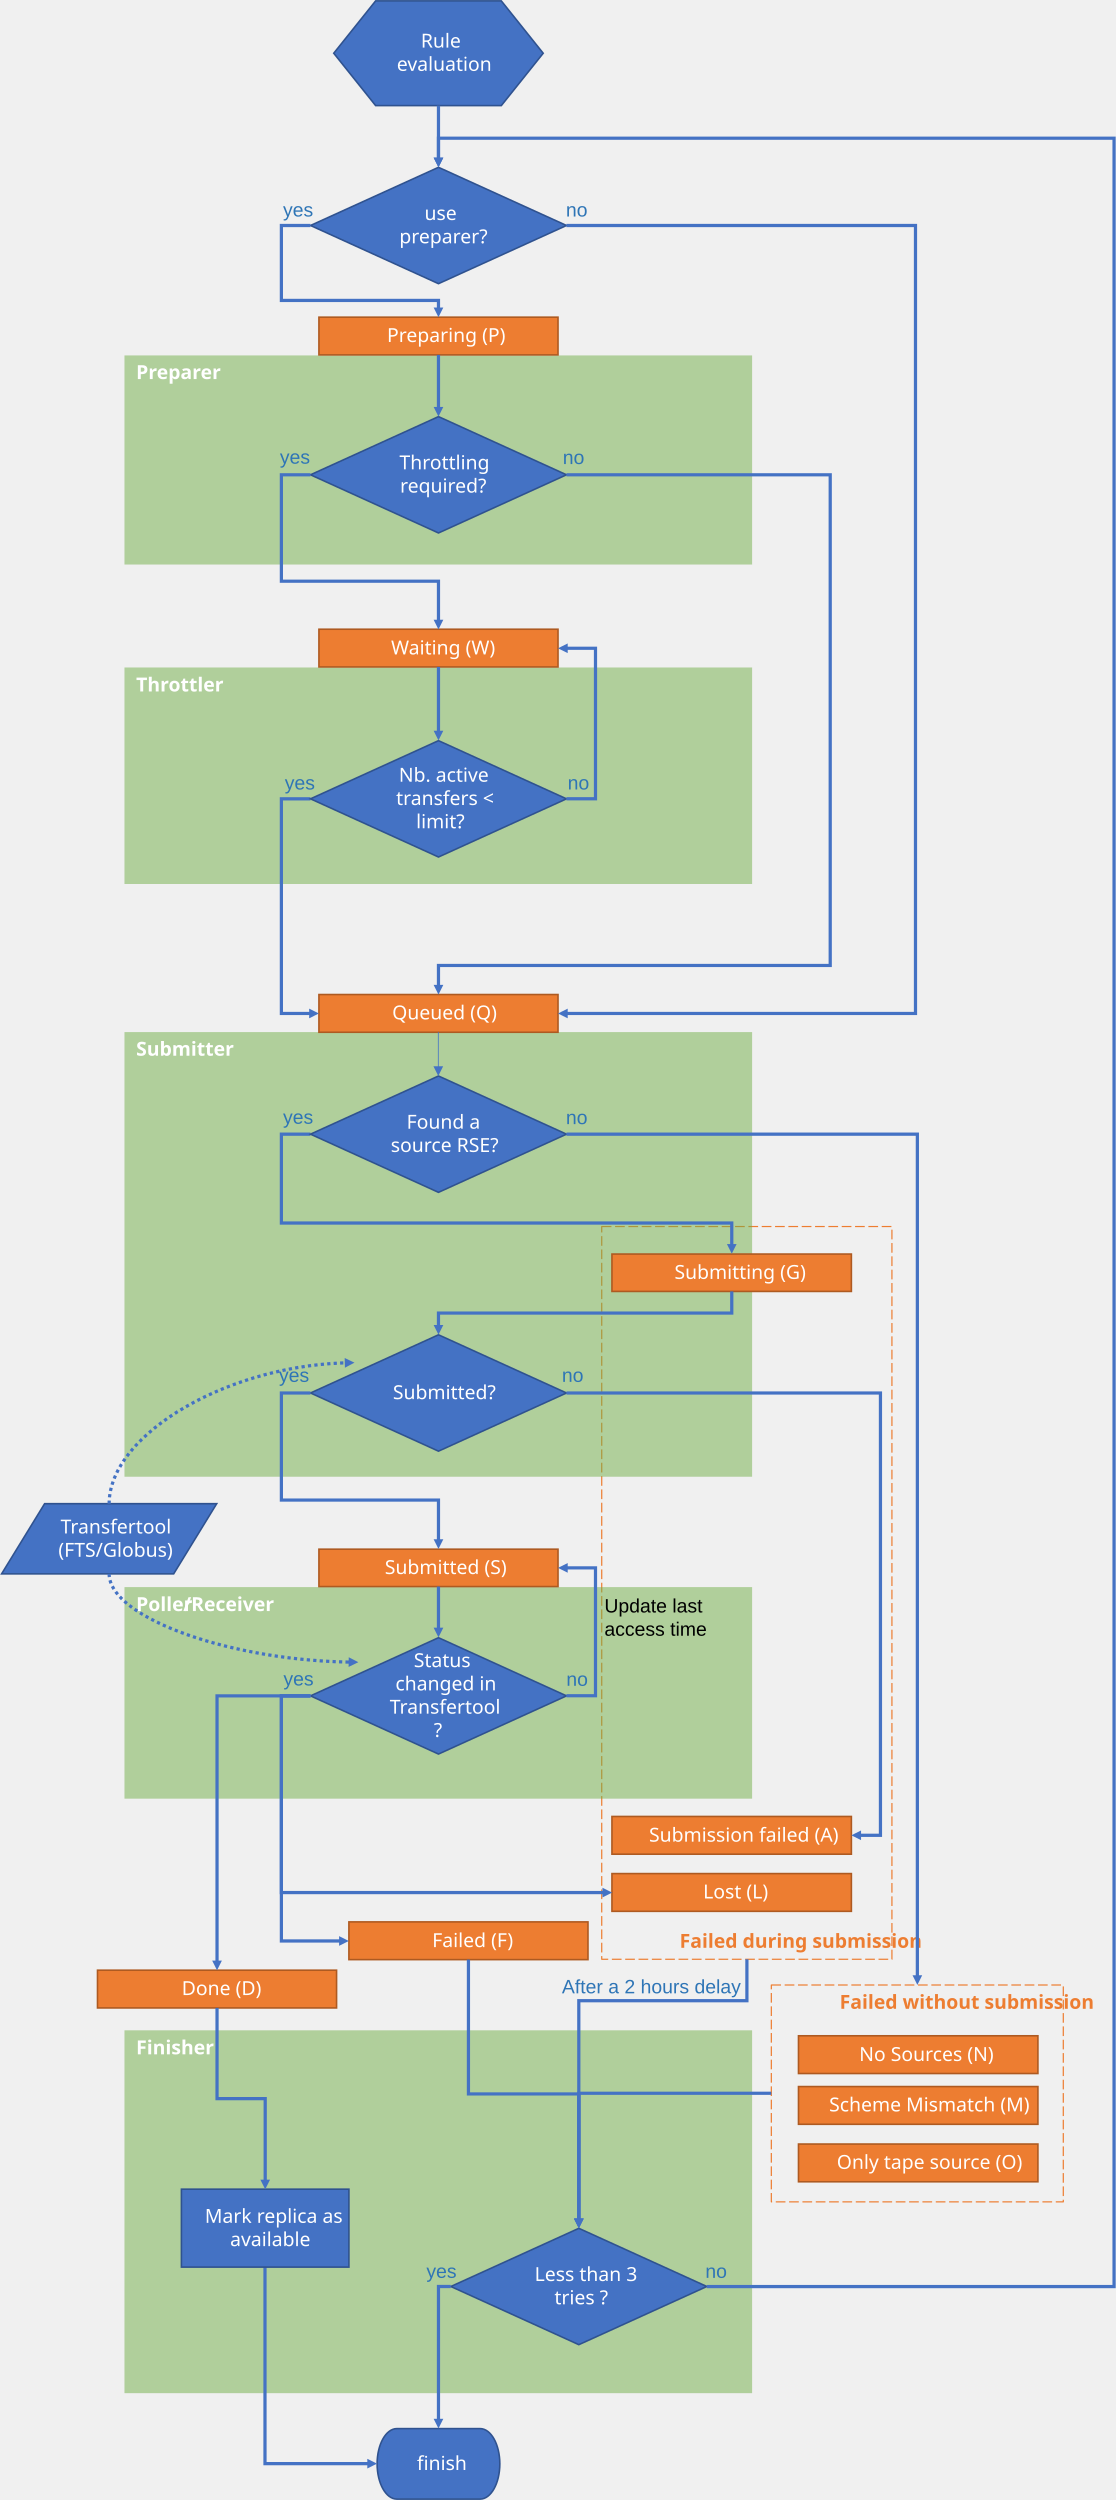
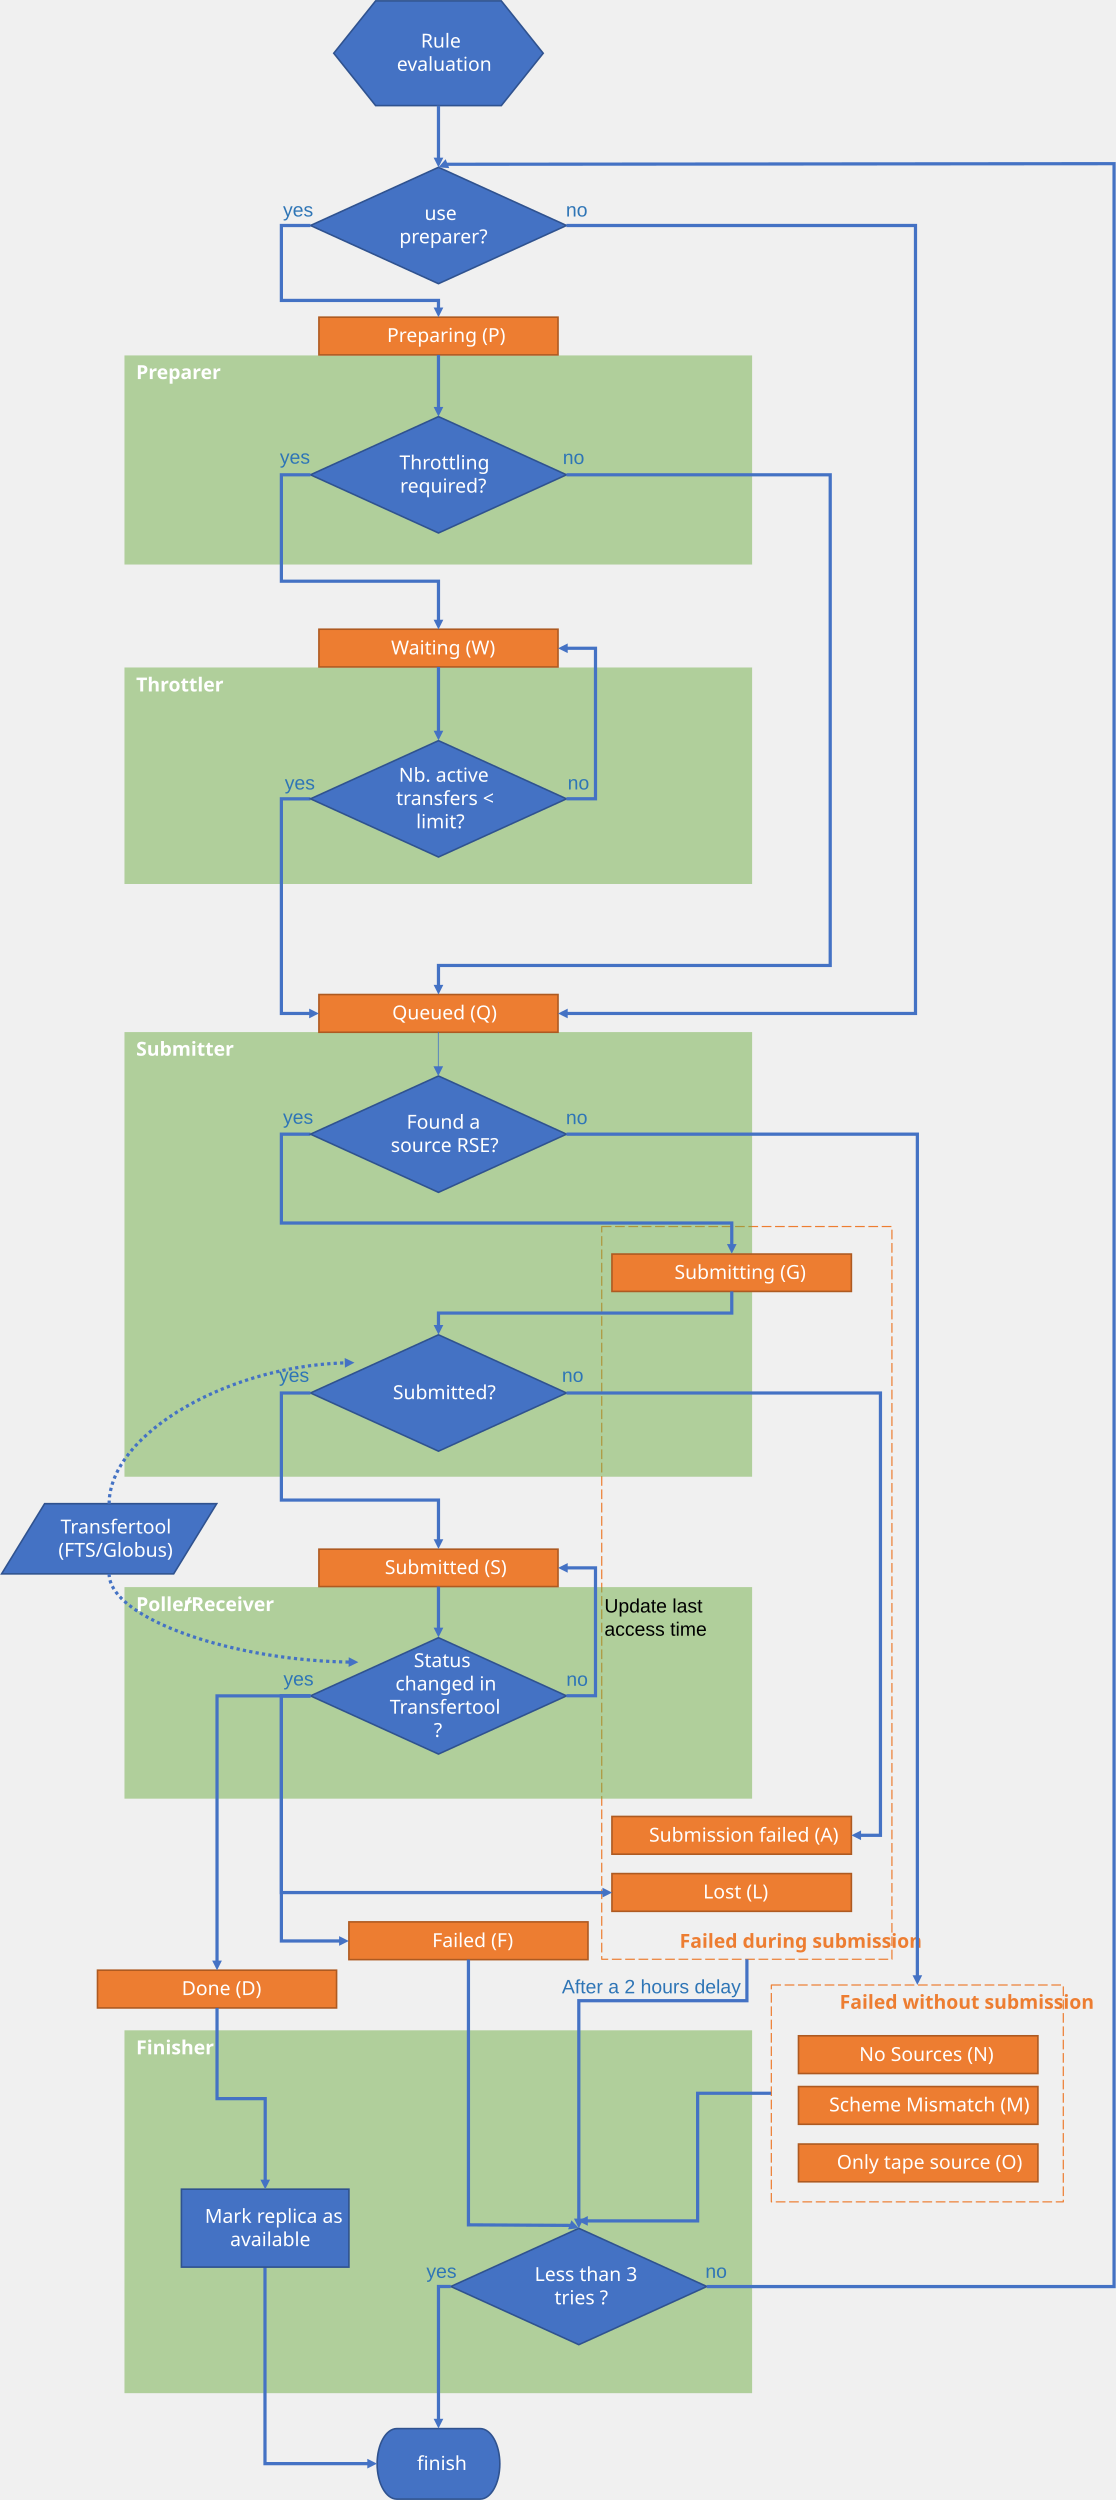
- <svg xmlns="http://www.w3.org/2000/svg" width="3164" height="7090" overflow="hidden">
+ <svg xmlns="http://www.w3.org/2000/svg" width="3164" height="7090" xml:space="preserve" overflow="hidden">
  <defs>
    <clipPath id="clip0">
      <rect x="932" y="336" width="3164" height="7090" />
    </clipPath>
  </defs>
  <g clip-path="url(#clip0)" transform="translate(-932 -336)">
    <rect x="2638.5" y="3814.5" width="823" height="2078" stroke="#ED7D31" stroke-width="3.438" stroke-linejoin="round" stroke-miterlimit="10" stroke-dasharray="27.5 10.312" fill="none" />
    <text fill="#ED7D31" font-family="Calibri,Calibri_MSFontService,sans-serif" font-weight="700" font-size="55" transform="matrix(1 0 0 1 2859.34 5860)">Failed during submission</text>
    <rect x="1285" y="1344" width="1780" height="593" fill="#70AD47" fill-opacity="0.502" />
    <text fill="#FFFFFF" font-family="Calibri,Calibri_MSFontService,sans-serif" font-weight="700" font-size="55" transform="matrix(1 0 0 1 1318.02 1411)">Preparer</text>
    <rect x="1285" y="2229" width="1780" height="614" fill="#70AD47" fill-opacity="0.502" />
    <text fill="#FFFFFF" font-family="Calibri,Calibri_MSFontService,sans-serif" font-weight="700" font-size="55" transform="matrix(1 0 0 1 1318.02 2297)">Throttler</text>
    <rect x="1285" y="3263" width="1780" height="1261" fill="#70AD47" fill-opacity="0.502" />
    <text fill="#FFFFFF" font-family="Calibri,Calibri_MSFontService,sans-serif" font-weight="700" font-size="55" transform="matrix(1 0 0 1 1318.02 3330)">Submitter</text>
    <rect x="1285" y="4837" width="1780" height="600" fill="#70AD47" fill-opacity="0.502" />
-     <text fill="#FFFFFF" font-family="Calibri,Calibri_MSFontService,sans-serif" font-weight="700" font-size="55" transform="matrix(1 0 0 1 1318.02 4905)">Poller<tspan font-size="55" x="133.49" y="0">/Receiver</tspan>
-     </text>
+     <text fill="#FFFFFF" font-family="Calibri,Calibri_MSFontService,sans-serif" font-weight="700" font-size="55" transform="matrix(1 0 0 1 1318.02 4905)">Poller</text>
+     <text fill="#FFFFFF" font-family="Calibri,Calibri_MSFontService,sans-serif" font-weight="700" font-size="55" transform="matrix(1 0 0 1 1451.51 4905)">/Receiver</text>
    <rect x="1285" y="6094" width="1780" height="1029" fill="#70AD47" fill-opacity="0.502" />
    <text fill="#FFFFFF" font-family="Calibri,Calibri_MSFontService,sans-serif" font-weight="700" font-size="55" transform="matrix(1 0 0 1 1318.02 6162)">Finisher</text>
    <path d="M1878.5 487 1997.3 338.5 2353.7 338.5 2472.5 487 2353.7 635.5 1997.3 635.5Z" stroke="#2F528F" stroke-width="4.583" stroke-miterlimit="8" fill="#4472C4" fill-rule="evenodd" />
-     <text fill="#FFFFFF" font-family="Calibri,Calibri_MSFontService,sans-serif" font-weight="400" font-size="55" transform="matrix(1 0 0 1 2125.56 471)">Rule <tspan font-size="55" x="-68.177" y="66">evaluation</tspan>
-     </text>
+     <text fill="#FFFFFF" font-family="Calibri,Calibri_MSFontService,sans-serif" font-weight="400" font-size="55" transform="matrix(1 0 0 1 2125.56 471)">Rule </text>
+     <text fill="#FFFFFF" font-family="Calibri,Calibri_MSFontService,sans-serif" font-weight="400" font-size="55" transform="matrix(1 0 0 1 2057.38 537)">evaluation</text>
    <path d="M2057.49 7223.5 2293.51 7223.5C2324.43 7223.5 2349.5 7268.27 2349.5 7323.5 2349.5 7378.73 2324.43 7423.5 2293.51 7423.5L2057.49 7423.5C2026.57 7423.5 2001.5 7378.73 2001.5 7323.5 2001.5 7268.27 2026.57 7223.5 2057.49 7223.5Z" stroke="#2F528F" stroke-width="4.583" stroke-miterlimit="8" fill="#4472C4" fill-rule="evenodd" />
    <text fill="#FFFFFF" font-family="Calibri,Calibri_MSFontService,sans-serif" font-weight="400" font-size="55" transform="matrix(1 0 0 1 2114.39 7341)">finish</text>
    <rect x="1836.5" y="3156.5" width="678" height="107" stroke="#AE5A21" stroke-width="4.583" stroke-miterlimit="8" fill="#ED7D31" />
    <text fill="#FFFFFF" font-family="Calibri,Calibri_MSFontService,sans-serif" font-weight="400" font-size="55" transform="matrix(1 0 0 1 2044.21 3227)">Queued (Q)</text>
    <rect x="2667.5" y="3892.5" width="679" height="106" stroke="#AE5A21" stroke-width="4.583" stroke-miterlimit="8" fill="#ED7D31" />
    <text fill="#FFFFFF" font-family="Calibri,Calibri_MSFontService,sans-serif" font-weight="400" font-size="55" transform="matrix(1 0 0 1 2844.76 3963)">Submitting (G)</text>
    <rect x="1836.5" y="4729.5" width="678" height="106" stroke="#AE5A21" stroke-width="4.583" stroke-miterlimit="8" fill="#ED7D31" />
    <text fill="#FFFFFF" font-family="Calibri,Calibri_MSFontService,sans-serif" font-weight="400" font-size="55" transform="matrix(1 0 0 1 2023.29 4800)">Submitted (S)</text>
    <rect x="1921.5" y="5786.5" width="678" height="107" stroke="#AE5A21" stroke-width="4.583" stroke-miterlimit="8" fill="#ED7D31" />
    <text fill="#FFFFFF" font-family="Calibri,Calibri_MSFontService,sans-serif" font-weight="400" font-size="55" transform="matrix(1 0 0 1 2157.74 5858)">Failed (F)</text>
    <rect x="1208.5" y="5923.5" width="678" height="107" stroke="#AE5A21" stroke-width="4.583" stroke-miterlimit="8" fill="#ED7D31" />
    <text fill="#FFFFFF" font-family="Calibri,Calibri_MSFontService,sans-serif" font-weight="400" font-size="55" transform="matrix(1 0 0 1 1447.38 5994)">Done (D)</text>
    <rect x="2667.5" y="5649.5" width="679" height="107" stroke="#AE5A21" stroke-width="4.583" stroke-miterlimit="8" fill="#ED7D31" />
    <text fill="#FFFFFF" font-family="Calibri,Calibri_MSFontService,sans-serif" font-weight="400" font-size="55" transform="matrix(1 0 0 1 2926.11 5720)">Lost (L)</text>
    <rect x="3196.5" y="6109.5" width="679" height="107" stroke="#AE5A21" stroke-width="4.583" stroke-miterlimit="8" fill="#ED7D31" />
    <text fill="#FFFFFF" font-family="Calibri,Calibri_MSFontService,sans-serif" font-weight="400" font-size="55" transform="matrix(1 0 0 1 3368.7 6181)">No Sources (N)</text>
    <rect x="3196.5" y="6253.5" width="679" height="107" stroke="#AE5A21" stroke-width="4.583" stroke-miterlimit="8" fill="#ED7D31" />
    <text fill="#FFFFFF" font-family="Calibri,Calibri_MSFontService,sans-serif" font-weight="400" font-size="55" transform="matrix(1 0 0 1 3283.34 6324)">Scheme Mismatch (M)</text>
    <rect x="3196.5" y="6416.5" width="679" height="107" stroke="#AE5A21" stroke-width="4.583" stroke-miterlimit="8" fill="#ED7D31" />
    <text fill="#FFFFFF" font-family="Calibri,Calibri_MSFontService,sans-serif" font-weight="400" font-size="55" transform="matrix(1 0 0 1 3305.11 6487)">Only tape source (O)</text>
    <rect x="2667.5" y="5487.5" width="679" height="107" stroke="#AE5A21" stroke-width="4.583" stroke-miterlimit="8" fill="#ED7D31" />
    <text fill="#FFFFFF" font-family="Calibri,Calibri_MSFontService,sans-serif" font-weight="400" font-size="55" transform="matrix(1 0 0 1 2772.57 5559)">Submission failed (A)</text>
    <rect x="1836.5" y="2120.5" width="678" height="107" stroke="#AE5A21" stroke-width="4.583" stroke-miterlimit="8" fill="#ED7D31" />
    <text fill="#FFFFFF" font-family="Calibri,Calibri_MSFontService,sans-serif" font-weight="400" font-size="55" transform="matrix(1 0 0 1 2041.05 2192)">Waiting (W)</text>
    <rect x="1836.5" y="1235.5" width="678" height="107" stroke="#AE5A21" stroke-width="4.583" stroke-miterlimit="8" fill="#ED7D31" />
    <text fill="#FFFFFF" font-family="Calibri,Calibri_MSFontService,sans-serif" font-weight="400" font-size="55" transform="matrix(1 0 0 1 2029.6 1306)">Preparing (P)</text>
    <path d="M1812.5 975.5 2175.5 810.5 2538.5 975.5 2175.5 1140.5Z" stroke="#2F528F" stroke-width="4.583" stroke-miterlimit="8" fill="#4472C4" fill-rule="evenodd" />
-     <text fill="#FFFFFF" font-family="Calibri,Calibri_MSFontService,sans-serif" font-weight="400" font-size="55" transform="matrix(1 0 0 1 2135.88 960)">use <tspan font-size="55" x="-71.34" y="66">preparer?</tspan>
-     </text>
+     <text fill="#FFFFFF" font-family="Calibri,Calibri_MSFontService,sans-serif" font-weight="400" font-size="55" transform="matrix(1 0 0 1 2135.88 960)">use </text>
+     <text fill="#FFFFFF" font-family="Calibri,Calibri_MSFontService,sans-serif" font-weight="400" font-size="55" transform="matrix(1 0 0 1 2064.54 1026)">preparer?</text>
    <path d="M0 4.583-990.001 4.583-985.417 0-985.417 2234.71-990.001 2230.13 0.892 2230.13 0.892 2239.3-994.584 2239.3-994.584-4.583 0-4.583ZM-3.691 2220.96 23.809 2234.71-3.691 2248.46Z" fill="#4472C4" transform="matrix(-1 0 0 1 2538.31 975.5)" />
    <path d="M1812.5 1682.5 2175.5 1517.5 2538.5 1682.5 2175.5 1847.5Z" stroke="#2F528F" stroke-width="4.583" stroke-miterlimit="8" fill="#4472C4" fill-rule="evenodd" />
-     <text fill="#FFFFFF" font-family="Calibri,Calibri_MSFontService,sans-serif" font-weight="400" font-size="55" transform="matrix(1 0 0 1 2064.83 1667)">Throttling <tspan font-size="55" x="1.719" y="66">required?</tspan>
-     </text>
+     <text fill="#FFFFFF" font-family="Calibri,Calibri_MSFontService,sans-serif" font-weight="400" font-size="55" transform="matrix(1 0 0 1 2064.83 1667)">Throttling </text>
+     <text fill="#FFFFFF" font-family="Calibri,Calibri_MSFontService,sans-serif" font-weight="400" font-size="55" transform="matrix(1 0 0 1 2066.55 1733)">required?</text>
    <path d="M1812.5 1687.08 1730 1687.08 1734.58 1682.5 1734.58 1984.33 1730 1979.74 2180.08 1979.74 2180.08 2098.24 2170.92 2098.24 2170.92 1984.33 2175.5 1988.91 1725.42 1988.91 1725.42 1677.92 1812.5 1677.92ZM2189.25 2093.66 2175.5 2121.16 2161.75 2093.66Z" fill="#4472C4" />
    <path d="M0 4.583-748.001 4.583-743.417 0-743.417 1391.57-748.001 1386.99 367.583 1386.99 367.583 1451.26 358.416 1451.26 358.416 1391.57 363 1396.16-752.584 1396.16-752.584-4.583 0-4.583ZM376.75 1446.67 363 1474.17 349.25 1446.67Z" fill="#4472C4" transform="matrix(-1 0 0 1 2538.5 1682.5)" />
    <path d="M1812.5 2606.08 1730 2606.08 1734.58 2601.5 1734.58 3210.2 1730 3205.62 1813.39 3205.62 1813.39 3214.79 1725.42 3214.79 1725.42 2596.92 1812.5 2596.92ZM1808.81 3196.45 1836.31 3210.2 1808.81 3223.95Z" fill="#4472C4" />
    <path d="M1812.5 3557.08 1730 3557.08 1734.58 3552.5 1734.58 3804.55 1730 3799.97 3011.86 3799.97 3011.86 3868.69 3002.69 3868.69 3002.69 3804.55 3007.27 3809.14 1725.42 3809.14 1725.42 3547.92 1812.5 3547.92ZM3021.02 3864.11 3007.27 3891.61 2993.52 3864.11Z" fill="#4472C4" />
    <path d="M1812.5 4286.5 2175.5 4121.5 2538.5 4286.5 2175.5 4451.5Z" stroke="#2F528F" stroke-width="4.583" stroke-miterlimit="8" fill="#4472C4" fill-rule="evenodd" />
    <text fill="#FFFFFF" font-family="Calibri,Calibri_MSFontService,sans-serif" font-weight="400" font-size="55" transform="matrix(1 0 0 1 2046.21 4304)">Submitted?</text>
    <path d="M3011.86 3998.5 3011.86 4064.43 2175.5 4064.43 2180.08 4059.84 2180.08 4098.27 2170.92 4098.27 2170.92 4055.26 3007.27 4055.26 3002.69 4059.84 3002.69 3998.5ZM2189.25 4093.69 2175.5 4121.19 2161.75 4093.69Z" fill="#4472C4" />
    <path d="M2538.5 4281.92 3433.55 4281.92 3433.55 5545.47 3369.38 5545.47 3369.38 5536.3 3428.97 5536.3 3424.38 5540.89 3424.38 4286.5 3428.97 4291.08 2538.5 4291.08ZM3373.96 5554.64 3346.46 5540.89 3373.96 5527.14Z" fill="#4472C4" />
    <path d="M1812.5 3552.5 2175.5 3387.5 2538.5 3552.5 2175.5 3717.5Z" stroke="#2F528F" stroke-width="4.583" stroke-miterlimit="8" fill="#4472C4" fill-rule="evenodd" />
-     <text fill="#FFFFFF" font-family="Calibri,Calibri_MSFontService,sans-serif" font-weight="400" font-size="55" transform="matrix(1 0 0 1 2085.16 3537)">Found a <tspan font-size="55" x="-44.963" y="66">source RSE?</tspan>
-     </text>
+     <text fill="#FFFFFF" font-family="Calibri,Calibri_MSFontService,sans-serif" font-weight="400" font-size="55" transform="matrix(1 0 0 1 2085.16 3537)">Found a </text>
+     <text fill="#FFFFFF" font-family="Calibri,Calibri_MSFontService,sans-serif" font-weight="400" font-size="55" transform="matrix(1 0 0 1 2040.2 3603)">source RSE?</text>
    <path d="M1812.5 2601.5 2175.5 2436.5 2538.5 2601.5 2175.5 2766.5Z" stroke="#2F528F" stroke-width="4.583" stroke-miterlimit="8" fill="#4472C4" fill-rule="evenodd" />
-     <text fill="#FFFFFF" font-family="Calibri,Calibri_MSFontService,sans-serif" font-weight="400" font-size="55" transform="matrix(1 0 0 1 2063.12 2553)">Nb. active <tspan font-size="55" x="-7.746" y="66">transfers &lt; </tspan>
-       <tspan font-size="55" x="48.973" y="132">limit?</tspan>
-     </text>
+     <text fill="#FFFFFF" font-family="Calibri,Calibri_MSFontService,sans-serif" font-weight="400" font-size="55" transform="matrix(1 0 0 1 2063.12 2553)">Nb. active </text>
+     <text fill="#FFFFFF" font-family="Calibri,Calibri_MSFontService,sans-serif" font-weight="400" font-size="55" transform="matrix(1 0 0 1 2055.38 2619)">transfers &lt; </text>
+     <text fill="#FFFFFF" font-family="Calibri,Calibri_MSFontService,sans-serif" font-weight="400" font-size="55" transform="matrix(1 0 0 1 2112.1 2685)">limit?</text>
    <path d="M2538.5 3547.92 3538.22 3547.92 3538.22 5942.37 3529.05 5942.37 3529.05 3552.5 3533.64 3557.08 2538.5 3557.08ZM3547.39 5937.78 3533.64 5965.28 3519.89 5937.78Z" fill="#4472C4" />
    <path d="M936.5 4799.5 1058.5 4600.5 1546.5 4600.5 1424.5 4799.5Z" stroke="#2F528F" stroke-width="4.583" stroke-miterlimit="8" fill="#4472C4" fill-rule="evenodd" />
-     <text fill="#FFFFFF" font-family="Calibri,Calibri_MSFontService,sans-serif" font-weight="400" font-size="55" transform="matrix(1 0 0 1 1103.76 4685)">Transfertool<tspan font-size="55" x="-6.302" y="66">(FTS/Globus)</tspan>
-     </text>
+     <text fill="#FFFFFF" font-family="Calibri,Calibri_MSFontService,sans-serif" font-weight="400" font-size="55" transform="matrix(1 0 0 1 1103.76 4685)">Transfertool</text>
+     <text fill="#FFFFFF" font-family="Calibri,Calibri_MSFontService,sans-serif" font-weight="400" font-size="55" transform="matrix(1 0 0 1 1097.46 4751)">(FTS/Globus)</text>
    <rect x="3119.5" y="5965.5" width="828" height="615" stroke="#ED7D31" stroke-width="3.438" stroke-linejoin="round" stroke-miterlimit="10" stroke-dasharray="27.5 10.312" fill="none" />
    <text fill="#ED7D31" font-family="Calibri,Calibri_MSFontService,sans-serif" font-weight="700" font-size="55" transform="matrix(1 0 0 1 3313.19 6033)">Failed without submission</text>
    <path d="M2180.08 635.5 2180.08 787.799 2170.92 787.799 2170.92 635.5ZM2189.25 783.216 2175.5 810.716 2161.75 783.216Z" fill="#4472C4" />
    <path d="M4.583-9.44976e-06 4.584 152.124-4.583 152.124-4.583 9.44976e-06ZM13.75 147.54 0 175.04-13.75 147.54Z" fill="#4472C4" transform="matrix(-1 0 0 1 2175.5 1342.5)" />
    <path d="M4.583-7.93927e-06 4.584 185.426-4.583 185.426-4.583 7.93927e-06ZM13.75 180.843 0 208.343-13.75 180.843Z" fill="#4472C4" transform="matrix(-1 0 0 1 2175.5 2227.5)" />
    <path d="M1.146-3.32132e-06 1.146 101.589-1.146 101.589-1.146 3.32132e-06ZM13.75 97.005 0 124.505-13.75 97.005Z" fill="#4472C4" transform="matrix(-1 0 0 1 2175 3263)" />
    <path d="M1812.5 980.083 1730 980.083 1734.58 975.5 1734.58 1188.05 1730 1183.47 2180.08 1183.47 2180.08 1212.68 2170.92 1212.68 2170.92 1188.05 2175.5 1192.63 1725.42 1192.63 1725.42 970.917 1812.5 970.917ZM2189.25 1208.1 2175.5 1235.6 2161.75 1208.1Z" fill="#4472C4" />
    <path d="M2538.31 2596.73 2620.81 2596.73 2616.23 2601.31 2616.23 2174.5 2620.81 2179.08 2537.42 2179.08 2537.42 2169.92 2625.39 2169.92 2625.39 2605.89 2538.31 2605.89ZM2542 2188.25 2514.5 2174.5 2542 2160.75Z" fill="#4472C4" />
    <path d="M1812.5 4291.08 1730 4291.08 1734.58 4286.5 1734.58 4590.17 1730 4585.59 2180.08 4585.59 2180.08 4705.93 2170.92 4705.93 2170.92 4590.17 2175.5 4594.76 1725.42 4594.76 1725.42 4281.92 1812.5 4281.92ZM2189.25 4701.34 2175.5 4728.84 2161.75 4701.34Z" fill="#4472C4" />
-     <path d="M1236.92 4600.63 1237.16 4591.46 1246.33 4591.71 1246.08 4600.87ZM1237.9 4582.08 1237.94 4581.51 1239.11 4572.75 1248.2 4573.96 1247.04 4582.6 1247.07 4582.36 1247.03 4582.81ZM1240.79 4563.5 1241.01 4562.3 1242.88 4554.36 1251.8 4556.45 1249.96 4564.29 1250.01 4564.09 1249.8 4565.18ZM1245.41 4545.31 1246 4543.24 1248.36 4536.39 1257.03 4539.37 1254.71 4546.12 1254.78 4545.89 1254.21 4547.85ZM1251.63 4527.65 1252.89 4524.38 1255.25 4519 1263.64 4522.68 1261.32 4527.97 1261.4 4527.77 1260.18 4530.94ZM1259.16 4510.53 1261.54 4505.6 1263.4 4502.17 1271.46 4506.53 1269.66 4509.87 1269.75 4509.68 1267.42 4514.52ZM1267.92 4494.01 1271.97 4487.1 1272.68 4485.98 1280.41 4490.91 1279.74 4491.96 1279.83 4491.81 1275.82 4498.65ZM1277.62 4478.25 1277.8 4477.96 1282.89 4470.57 1290.44 4475.76 1285.4 4483.09 1285.49 4482.96 1285.34 4483.19ZM1288.38 4463.03 1290.73 4459.84 1294.04 4455.64 1301.24 4461.31 1297.98 4465.46 1298.06 4465.35 1295.75 4468.48ZM1299.85 4448.4 1305.15 4442.01 1305.83 4441.24 1312.67 4447.34 1312.05 4448.05 1312.15 4447.92 1306.9 4454.25ZM1311.93 4434.4 1312.95 4433.26 1318.37 4427.63 1324.97 4433.99 1319.61 4439.55 1319.73 4439.42 1318.77 4440.5ZM1324.73 4421.03 1329.59 4415.98 1331.34 4414.35 1337.61 4421.04 1335.95 4422.59 1336.11 4422.43 1331.33 4427.39ZM1338.03 4408.08 1344.72 4401.81 1350.98 4408.5 1344.29 4414.77ZM1351.75 4395.59 1358.74 4389.66 1364.67 4396.66 1357.68 4402.58ZM1365.74 4383.74 1367.05 4382.63 1373.08 4377.94 1378.71 4385.17 1372.75 4389.8 1372.9 4389.68 1371.66 4390.73ZM1380.32 4372.31 1387.56 4366.68 1393.18 4373.92 1385.94 4379.55ZM1395.19 4361.26 1402.67 4355.96 1407.97 4363.43 1400.49 4368.74ZM1410.31 4350.58 1417.99 4345.57 1423 4353.25 1415.32 4358.26ZM1425.66 4340.56 1432.57 4336.05 1433.51 4335.48 1438.22 4343.35 1437.35 4343.87 1437.51 4343.77 1430.67 4348.23ZM1441.38 4330.78 1449.25 4326.08 1453.95 4333.94 1446.08 4338.65ZM1457.26 4321.31 1465.29 4316.88 1469.72 4324.9 1461.69 4329.33ZM1473.31 4312.45 1481.33 4308.01 1485.77 4316.04 1477.74 4320.47ZM1489.64 4303.78 1497.82 4299.63 1501.96 4307.8 1493.79 4311.95ZM1505.99 4295.48 1507.81 4294.56 1514.41 4291.48 1518.28 4299.79 1511.75 4302.84 1511.89 4302.77 1510.14 4303.66ZM1522.72 4287.61 1531.03 4283.74 1534.9 4292.05 1526.59 4295.92ZM1539.55 4279.96 1547.98 4276.37 1551.57 4284.81 1543.14 4288.4ZM1556.42 4272.79 1562.52 4270.19 1565.02 4269.22 1568.34 4277.76 1565.91 4278.71 1566.04 4278.65 1560.01 4281.22ZM1573.56 4265.9 1582.1 4262.57 1585.43 4271.11 1576.88 4274.44ZM1590.65 4259.25 1591.09 4259.08 1599.41 4256.12 1602.47 4264.76 1594.22 4267.69 1594.35 4267.64 1593.97 4267.79ZM1608.05 4253.06 1616.69 4249.99 1619.75 4258.63 1611.11 4261.7ZM1625.53 4247.05 1634.27 4244.28 1637.04 4253.02 1628.3 4255.79ZM1643.01 4241.51 1650.18 4239.23 1651.89 4238.75 1654.4 4247.56 1652.75 4248.03 1652.89 4247.99 1645.78 4250.25ZM1660.71 4236.24 1669.52 4233.73 1672.03 4242.54 1663.22 4245.05ZM1678.34 4231.22 1680.63 4230.57 1687.35 4228.88 1689.58 4237.77 1682.93 4239.44 1683.07 4239.41 1680.85 4240.04ZM1696.24 4226.64 1705.13 4224.41 1707.36 4233.3 1698.47 4235.53ZM1714.17 4222.22 1723.12 4220.25 1725.09 4229.2 1716.14 4231.17ZM1732.08 4218.28 1741.03 4216.32 1743 4225.27 1734.04 4227.24ZM1750.18 4214.55 1759.19 4212.88 1760.86 4221.89 1751.85 4223.56ZM1768.2 4211.2 1774.8 4209.98 1777.37 4209.58 1778.76 4218.65 1776.25 4219.03 1776.4 4219 1769.88 4220.22ZM1786.44 4208.2 1795.5 4206.82 1796.88 4215.89 1787.82 4217.27ZM1804.56 4205.44 1806.94 4205.08 1813.79 4204.26 1814.89 4213.36 1808.11 4214.17 1808.25 4214.15 1805.94 4214.51ZM1822.9 4203.16 1832 4202.06 1833.09 4211.17 1823.99 4212.26ZM1841.26 4201.02 1850.39 4200.22 1851.18 4209.36 1842.05 4210.15ZM1859.52 4199.43 1868.65 4198.64 1869.44 4207.77 1860.31 4208.56ZM1877.96 4198.05 1887.11 4197.57 1887.59 4206.72 1878.43 4207.2ZM1896.27 4197.09 1904.52 4196.67 1905.55 4196.64 1905.76 4205.81 1904.79 4205.83 1904.93 4205.82 1896.74 4206.25ZM1909.52 4187.38 1937.33 4200.5 1910.15 4214.88Z" fill="#4472C4" />
+     <path d="M1236.92 4600.62 1237.16 4591.46 1246.33 4591.71 1246.08 4600.87ZM1237.9 4582.08 1237.94 4581.51 1239.11 4572.75 1248.2 4573.96 1247.04 4582.6 1247.07 4582.36 1247.03 4582.81ZM1240.79 4563.5 1241.01 4562.3 1242.88 4554.36 1251.8 4556.45 1249.96 4564.29 1250.01 4564.09 1249.8 4565.18ZM1245.41 4545.31 1246 4543.24 1248.36 4536.39 1257.03 4539.37 1254.71 4546.12 1254.78 4545.89 1254.21 4547.85ZM1251.63 4527.65 1252.89 4524.38 1255.25 4519 1263.64 4522.68 1261.32 4527.97 1261.4 4527.77 1260.18 4530.94ZM1259.16 4510.53 1261.54 4505.6 1263.4 4502.17 1271.46 4506.53 1269.66 4509.87 1269.75 4509.68 1267.42 4514.52ZM1267.92 4494.01 1271.97 4487.1 1272.68 4485.98 1280.41 4490.91 1279.74 4491.96 1279.83 4491.81 1275.82 4498.65ZM1277.62 4478.25 1277.8 4477.96 1282.89 4470.57 1290.44 4475.76 1285.4 4483.09 1285.49 4482.96 1285.34 4483.19ZM1288.38 4463.03 1290.73 4459.84 1294.04 4455.64 1301.24 4461.31 1297.98 4465.46 1298.06 4465.35 1295.75 4468.48ZM1299.85 4448.4 1305.15 4442.01 1305.83 4441.24 1312.67 4447.34 1312.05 4448.05 1312.15 4447.92 1306.9 4454.25ZM1311.93 4434.4 1312.95 4433.26 1318.37 4427.63 1324.97 4433.99 1319.61 4439.55 1319.73 4439.42 1318.77 4440.5ZM1324.73 4421.03 1329.59 4415.98 1331.34 4414.35 1337.61 4421.04 1335.95 4422.59 1336.11 4422.43 1331.33 4427.39ZM1338.03 4408.08 1344.72 4401.81 1350.98 4408.5 1344.29 4414.77ZM1351.75 4395.59 1358.74 4389.66 1364.67 4396.66 1357.68 4402.58ZM1365.74 4383.74 1367.05 4382.63 1373.08 4377.94 1378.71 4385.17 1372.75 4389.8 1372.9 4389.68 1371.66 4390.73ZM1380.32 4372.31 1387.56 4366.68 1393.18 4373.92 1385.94 4379.55ZM1395.19 4361.26 1402.67 4355.96 1407.97 4363.43 1400.49 4368.74ZM1410.31 4350.58 1417.99 4345.57 1423 4353.25 1415.32 4358.26ZM1425.66 4340.56 1432.57 4336.05 1433.51 4335.48 1438.22 4343.35 1437.35 4343.87 1437.51 4343.77 1430.67 4348.23ZM1441.38 4330.78 1449.25 4326.08 1453.95 4333.94 1446.08 4338.65ZM1457.26 4321.31 1465.29 4316.88 1469.72 4324.9 1461.69 4329.33ZM1473.31 4312.45 1481.33 4308.01 1485.77 4316.04 1477.74 4320.47ZM1489.64 4303.78 1497.82 4299.63 1501.96 4307.8 1493.79 4311.95ZM1505.99 4295.48 1507.81 4294.56 1514.41 4291.48 1518.28 4299.79 1511.75 4302.84 1511.89 4302.77 1510.14 4303.66ZM1522.72 4287.61 1531.03 4283.74 1534.9 4292.05 1526.59 4295.92ZM1539.55 4279.96 1547.98 4276.37 1551.57 4284.81 1543.14 4288.4ZM1556.42 4272.79 1562.52 4270.19 1565.02 4269.22 1568.34 4277.76 1565.91 4278.71 1566.04 4278.65 1560.01 4281.22ZM1573.56 4265.9 1582.1 4262.57 1585.43 4271.11 1576.88 4274.44ZM1590.65 4259.25 1591.09 4259.08 1599.41 4256.12 1602.47 4264.76 1594.22 4267.69 1594.35 4267.64 1593.97 4267.79ZM1608.05 4253.06 1616.69 4249.99 1619.75 4258.63 1611.11 4261.7ZM1625.53 4247.05 1634.27 4244.28 1637.04 4253.02 1628.3 4255.79ZM1643.01 4241.51 1650.18 4239.23 1651.89 4238.75 1654.4 4247.56 1652.75 4248.03 1652.89 4247.99 1645.78 4250.25ZM1660.71 4236.24 1669.52 4233.73 1672.03 4242.54 1663.22 4245.05ZM1678.34 4231.22 1680.63 4230.57 1687.35 4228.88 1689.58 4237.77 1682.93 4239.44 1683.07 4239.41 1680.85 4240.04ZM1696.24 4226.64 1705.13 4224.41 1707.36 4233.3 1698.47 4235.53ZM1714.17 4222.22 1723.12 4220.25 1725.09 4229.2 1716.14 4231.17ZM1732.08 4218.28 1741.03 4216.32 1743 4225.27 1734.04 4227.24ZM1750.18 4214.55 1759.19 4212.88 1760.86 4221.89 1751.85 4223.56ZM1768.2 4211.2 1774.8 4209.98 1777.37 4209.58 1778.76 4218.65 1776.25 4219.03 1776.4 4219 1769.88 4220.22ZM1786.44 4208.2 1795.5 4206.82 1796.88 4215.89 1787.82 4217.27ZM1804.56 4205.44 1806.94 4205.08 1813.79 4204.26 1814.89 4213.36 1808.11 4214.17 1808.25 4214.15 1805.94 4214.51ZM1822.9 4203.16 1832 4202.06 1833.09 4211.17 1823.99 4212.26ZM1841.26 4201.02 1850.39 4200.22 1851.18 4209.36 1842.05 4210.15ZM1859.52 4199.43 1868.65 4198.64 1869.44 4207.77 1860.31 4208.56ZM1877.96 4198.05 1887.11 4197.57 1887.59 4206.72 1878.43 4207.2ZM1896.27 4197.09 1904.52 4196.67 1905.55 4196.64 1905.76 4205.81 1904.79 4205.83 1904.93 4205.82 1896.74 4206.25ZM1909.52 4187.38 1937.33 4200.5 1910.15 4214.88Z" fill="#4472C4" />
    <path d="M1812.5 5145.5 2175.5 4980.5 2538.5 5145.5 2175.5 5310.5Z" stroke="#2F528F" stroke-width="4.583" stroke-miterlimit="8" fill="#4472C4" fill-rule="evenodd" />
-     <text fill="#FFFFFF" font-family="Calibri,Calibri_MSFontService,sans-serif" font-weight="400" font-size="55" transform="matrix(1 0 0 1 2105.51 5064)">Status <tspan font-size="55" x="-52.135" y="66">changed in </tspan>
-       <tspan font-size="55" x="-68.177" y="132">Transfertool</tspan>
-       <tspan font-size="55" x="56.719" y="198">?</tspan>
-     </text>
+     <text fill="#FFFFFF" font-family="Calibri,Calibri_MSFontService,sans-serif" font-weight="400" font-size="55" transform="matrix(1 0 0 1 2105.51 5064)">Status </text>
+     <text fill="#FFFFFF" font-family="Calibri,Calibri_MSFontService,sans-serif" font-weight="400" font-size="55" transform="matrix(1 0 0 1 2053.37 5130)">changed in </text>
+     <text fill="#FFFFFF" font-family="Calibri,Calibri_MSFontService,sans-serif" font-weight="400" font-size="55" transform="matrix(1 0 0 1 2037.33 5196)">Transfertool</text>
+     <text fill="#FFFFFF" font-family="Calibri,Calibri_MSFontService,sans-serif" font-weight="400" font-size="55" transform="matrix(1 0 0 1 2162.23 5262)">?</text>
    <path d="M4.583-1.14765e-05 4.584 121.211-4.583 121.211-4.583 1.14765e-05ZM13.75 116.628 0 144.128-13.75 116.628Z" fill="#4472C4" transform="matrix(-1 0 0 1 2175.5 4835.5)" />
    <path d="M0.195-4.579 6.263-4.321 9.715-3.88 8.555 5.213 5.295 4.796 5.68 4.829-0.195 4.579ZM19.435-1.929 24.92-0.278 28.445 1.072 25.167 9.633 21.798 8.343 22.116 8.451 16.793 6.848ZM37.431 5.038 43.27 8.303 45.557 9.729 40.706 17.508 38.512 16.139 38.701 16.25 32.957 13.039ZM53.405 15.008 55.262 16.341 60.827 20.756 55.129 27.937 49.651 23.59 49.828 23.724 48.062 22.457ZM68.077 27.066 72.865 31.695 74.715 33.605 68.129 39.981 66.332 38.125 66.439 38.233 61.706 33.657ZM81.109 40.402 84.397 44.055 87.233 47.432 80.212 53.327 77.427 50.01 77.531 50.129 74.296 46.534ZM93.094 54.696 95.651 57.979 98.695 62.095 91.325 67.545 88.315 63.475 88.384 63.566 85.862 60.328ZM104.106 69.656 106.752 73.457 109.29 77.435 101.562 82.366 99.074 78.465 99.176 78.618 96.582 74.892ZM114.221 85.163 117.543 90.37 119.14 93.135 111.201 97.719 109.656 95.042 109.761 95.215 106.493 90.094ZM123.723 101.074 128.143 108.73 128.383 109.191 120.259 113.435 120.063 113.06 120.156 113.229 115.784 105.657ZM132.628 117.315 136.873 125.44 128.748 129.685 124.503 121.56ZM141.009 133.791 144.979 142.053 136.716 146.023 132.746 137.761ZM148.98 150.486 152.645 158.888 144.243 162.553 140.578 154.151ZM156.31 167.29 158.166 171.544 159.901 175.874 151.391 179.282 149.683 175.017 149.737 175.145 147.909 170.955ZM163.309 184.384 166.718 192.893 158.208 196.301 154.8 187.792ZM169.996 201.582 173.178 210.179 164.581 213.361 161.399 204.765ZM176.36 218.776 176.57 219.342 179.365 227.566 170.686 230.516 167.91 222.35 167.952 222.466 167.764 221.958ZM182.315 236.245 185.232 244.827 185.295 245.029 176.549 247.771 176.502 247.621 176.535 247.725 173.636 239.195ZM188.038 253.776 190.78 262.522 182.034 265.265 179.291 256.518ZM193.553 271.375 196.084 280.185 187.274 282.717 184.743 273.907ZM198.616 288.995 201.148 297.806 192.337 300.337 189.806 291.527ZM203.521 306.768 205.851 315.633 196.985 317.963 194.655 309.098ZM208.181 324.499 208.759 326.699 210.38 333.507 201.462 335.63 199.854 328.874 199.88 328.977 199.315 326.829ZM212.503 342.425 214.626 351.342 205.709 353.465 203.586 344.548ZM216.679 360.366 218.63 369.323 209.673 371.273 207.723 362.317ZM220.58 378.28 222.113 385.32 222.51 387.335 213.515 389.105 213.128 387.135 213.147 387.225 211.623 380.23ZM224.279 396.33 226.048 405.324 217.053 407.093 215.284 398.099ZM227.817 414.319 228.068 415.597 229.45 423.429 220.423 425.022 219.049 417.234 219.065 417.322 218.823 416.088ZM231.044 432.456 232.637 441.484 223.609 443.077 222.016 434.049ZM234.157 450.624 235.552 459.684 226.492 461.079 225.097 452.02ZM236.947 468.744 238.351 477.859 238.359 477.917 229.267 479.086 229.267 479.084 229.283 479.198 227.888 470.139ZM239.588 486.968 240.822 496.051 231.739 497.285 230.505 488.202ZM242.056 505.134 242.674 509.685 243.197 514.335 234.088 515.361 233.57 510.763 233.583 510.867 232.972 506.368ZM244.223 523.444 245.249 532.553 236.14 533.579 235.114 524.47ZM246.275 541.662 246.309 541.966 247.15 550.87 238.024 551.731 237.187 542.868 237.195 542.95 237.166 542.688ZM248.011 559.996 248.873 569.122 239.747 569.983 238.885 560.857ZM249.667 578.344 250.349 587.486 241.208 588.167 240.526 579.026ZM251.031 596.627 251.712 605.768 242.571 606.45 241.889 597.308ZM252.236 615.018 252.722 624.171 243.568 624.658 243.082 615.504ZM253.209 633.325 253.579 640.305 253.652 642.577 244.491 642.871 244.419 640.647 244.423 640.743 244.055 633.811ZM253.947 651.739 254.241 660.901 245.079 661.195 244.785 652.033ZM254.536 670.063 254.645 673.458 254.724 679.312 245.558 679.436 245.48 673.625 245.482 673.71 245.374 670.357ZM263.889 679.143 250.513 706.826 236.392 679.515Z" fill="#4472C4" transform="matrix(1.83697e-16 1 1 -1.83697e-16 1241.5 4799.5)" />
    <path d="M2538.31 5140.51 2620.81 5140.51 2616.23 5145.1 2616.23 4782.5 2620.81 4787.08 2537.42 4787.08 2537.42 4777.92 2625.39 4777.92 2625.39 5149.68 2538.31 5149.68ZM2542 4796.25 2514.5 4782.5 2542 4768.75Z" fill="#4472C4" />
    <path d="M1812.5 5150.08 1730 5150.08 1734.58 5145.5 1734.58 5703.36 1730 5698.78 2645.17 5698.78 2645.17 5707.94 1725.41 5707.94 1725.41 5140.92 1812.5 5140.92ZM2640.58 5689.61 2668.08 5703.36 2640.58 5717.11Z" fill="#4472C4" />
-     <text font-family="Arial,Arial_MSFontService,sans-serif" font-weight="400" font-size="55" transform="matrix(1 0 0 1 2646.08 4909)">Update last<tspan font-size="55" x="0" y="66">access time</tspan>
-     </text>
+     <text font-family="Arial,Arial_MSFontService,sans-serif" font-weight="400" font-size="55" transform="matrix(1 0 0 1 2646.08 4909)">Update last</text>
+     <text font-family="Arial,Arial_MSFontService,sans-serif" font-weight="400" font-size="55" transform="matrix(1 0 0 1 2646.08 4975)">access time</text>
    <path d="M2210.5 6820.5 2573.5 6655.5 2936.5 6820.5 2573.5 6985.5Z" stroke="#2F528F" stroke-width="4.583" stroke-miterlimit="8" fill="#4472C4" fill-rule="evenodd" />
-     <text fill="#FFFFFF" font-family="Calibri,Calibri_MSFontService,sans-serif" font-weight="400" font-size="55" transform="matrix(1 0 0 1 2448.2 6805)">Less than 3 <tspan font-size="55" x="56.146" y="66">tries ? </tspan>
-     </text>
+     <text fill="#FFFFFF" font-family="Calibri,Calibri_MSFontService,sans-serif" font-weight="400" font-size="55" transform="matrix(1 0 0 1 2448.2 6805)">Less than 3 </text>
+     <text fill="#FFFFFF" font-family="Calibri,Calibri_MSFontService,sans-serif" font-weight="400" font-size="55" transform="matrix(1 0 0 1 2504.34 6871)">tries ? </text>
    <path d="M3054.8 5892.5 3054.8 6014.59 2573.5 6014.59 2578.08 6010 2578.08 6632.59 2568.92 6632.59 2568.92 6005.42 3050.22 6005.42 3045.64 6010 3045.64 5892.5ZM2587.25 6628.01 2573.5 6655.51 2559.75 6628.01Z" fill="#4472C4" />
-     <path d="M0-4.583 550.407-4.583 550.407 359.582 541.241 359.582 541.241 0 545.824 4.583 0 4.583ZM559.574 354.999 545.824 382.499 532.074 354.999Z" fill="#4472C4" transform="matrix(-1 1.22465e-16 1.22465e-16 1 3119.32 6272.5)" />
+     <path d="M0-4.583 212.96-4.583 212.96 361.944 208.377 357.36 524.464 357.36 524.464 366.527 203.794 366.527 203.794 0 208.377 4.583 0 4.583ZM519.88 348.194 547.38 361.944 519.88 375.694Z" fill="#4472C4" transform="matrix(-1 1.22465e-16 1.22465e-16 1 3118.88 6272.5)" />
    <path d="M0-4.583 269.631-4.583 269.631 755.417 260.464 755.417 260.464 0 265.047 4.583 0 4.583ZM278.797 750.834 265.047 778.334 251.297 750.834Z" fill="#4472C4" transform="matrix(-1 1.22465e-16 1.22465e-16 1 1812.55 5145.5)" />
    <path d="M1812.5 5150.08 1730 5150.08 1734.58 5145.5 1734.58 5840.61 1730 5836.03 1898.28 5836.03 1898.28 5845.2 1725.42 5845.2 1725.42 5140.92 1812.5 5140.92ZM1893.7 5826.86 1921.2 5840.61 1893.7 5854.36Z" fill="#4472C4" />
-     <path d="M0-4.583 385.466-4.583 385.466 313.089 380.883 308.506 738.849 308.506 738.849 317.673 376.3 317.673 376.3 0 380.883 4.583 0 4.583ZM734.266 299.339 761.766 313.089 734.266 326.839Z" fill="#4472C4" transform="matrix(1.83697e-16 1 1 -1.83697e-16 2260.5 5893.5)" />
+     <path d="M0-4.583 756.688-4.583 758.319 291.6 749.152 291.651 747.546 0.025 752.13 4.583 0 4.583ZM765.008 282.515 761.766 313.089 739.251 292.151Z" fill="#4472C4" transform="matrix(1.83697e-16 1 1 -1.83697e-16 2260.5 5893.5)" />
    <path d="M0-4.583 561.991-4.583 561.991 294.742 552.825 294.742 552.825 0 557.408 4.583 0 4.583ZM571.158 290.159 557.408 317.659 543.658 290.159Z" fill="#4472C4" transform="matrix(1.83697e-16 1 1 -1.83697e-16 1683.5 6765.5)" />
-     <path d="M2936.48 6816.09 4091.48 6816.09 4086.89 6820.67 4086.89 727.979 4091.48 732.562 2175.5 732.562 2180.08 727.979 2180.08 787.583 2170.92 787.583 2170.92 723.396 4096.06 723.396 4096.06 6825.26 2936.48 6825.26ZM2189.25 783 2175.5 810.5 2161.75 783Z" fill="#4472C4" />
+     <path d="M2936.48 6816.09 4091.48 6816.09 4086.89 6820.67 4086.89 800.162 4091.48 804.745 2196.74 806.468 2196.73 797.301 4096.06 795.574 4096.06 6825.26 2936.48 6825.26ZM2206.15 812.904 2175.5 810.5 2195.81 787.421Z" fill="#4472C4" />
    <rect x="1446.5" y="6544.5" width="475" height="221" stroke="#2F528F" stroke-width="4.583" stroke-miterlimit="8" fill="#4472C4" />
-     <text fill="#FFFFFF" font-family="Calibri,Calibri_MSFontService,sans-serif" font-weight="400" font-size="55" transform="matrix(1 0 0 1 1512.96 6640)">Mark replica as <tspan font-size="55" x="71.615" y="66">available</tspan>
-     </text>
+     <text fill="#FFFFFF" font-family="Calibri,Calibri_MSFontService,sans-serif" font-weight="400" font-size="55" transform="matrix(1 0 0 1 1512.96 6640)">Mark replica as </text>
+     <text fill="#FFFFFF" font-family="Calibri,Calibri_MSFontService,sans-serif" font-weight="400" font-size="55" transform="matrix(1 0 0 1 1584.57 6706)">available</text>
    <path d="M0-4.583 261.846-4.583 261.846 136.617 257.263 132.033 491.609 132.033 491.609 141.2 252.68 141.2 252.68 0 257.263 4.583 0 4.583ZM487.026 122.867 514.526 136.617 487.026 150.367Z" fill="#4472C4" transform="matrix(1.83697e-16 1 1 -1.83697e-16 1547.5 6030.5)" />
    <path d="M0-4.583 39.559-4.583 39.559 379.788 30.392 379.788 30.392 0 34.975 4.583 0 4.583ZM48.725 375.205 34.975 402.705 21.225 375.205Z" fill="#4472C4" transform="matrix(-1 1.22465e-16 1.22465e-16 1 2210.48 6820.5)" />
-     <text fill="#2E75B6" font-family="Arial,Arial_MSFontService,sans-serif" font-weight="400" font-size="55" transform="matrix(1 0 0 1 1734.63 950)">yes<tspan font-size="55" x="-8.924" y="701">yes</tspan>
-       <tspan font-size="55" x="4.927" y="1625">yes</tspan>
-       <tspan font-size="55" x="0" y="2573">yes</tspan>
-       <tspan font-size="55" x="-11.435" y="3305">yes</tspan>
-       <tspan font-size="55" x="1.173" y="4166">yes</tspan>
-       <tspan font-size="55" x="406.582" y="5846">yes</tspan>
-       <tspan font-size="55" x="802.333" y="0">no</tspan>
-       <tspan font-size="55" x="793.409" y="702">no</tspan>
-       <tspan font-size="55" x="807.26" y="1625">no</tspan>
-       <tspan font-size="55" x="802.333" y="2574">no</tspan>
-       <tspan font-size="55" x="790.897" y="3305">no</tspan>
-       <tspan font-size="55" x="803.505" y="4167">no</tspan>
-       <tspan font-size="55" x="1197.76" y="5846">no</tspan>
-       <tspan font-size="55" x="790.897" y="5039">After a 2 hours delay</tspan>
-     </text>
+     <text fill="#2E75B6" font-family="Arial,Arial_MSFontService,sans-serif" font-weight="400" font-size="55" transform="matrix(1 0 0 1 1734.63 950)">yes</text>
+     <text fill="#2E75B6" font-family="Arial,Arial_MSFontService,sans-serif" font-weight="400" font-size="55" transform="matrix(1 0 0 1 1725.7 1651)">yes</text>
+     <text fill="#2E75B6" font-family="Arial,Arial_MSFontService,sans-serif" font-weight="400" font-size="55" transform="matrix(1 0 0 1 1739.55 2575)">yes</text>
+     <text fill="#2E75B6" font-family="Arial,Arial_MSFontService,sans-serif" font-weight="400" font-size="55" transform="matrix(1 0 0 1 1734.63 3523)">yes</text>
+     <text fill="#2E75B6" font-family="Arial,Arial_MSFontService,sans-serif" font-weight="400" font-size="55" transform="matrix(1 0 0 1 1723.19 4255)">yes</text>
+     <text fill="#2E75B6" font-family="Arial,Arial_MSFontService,sans-serif" font-weight="400" font-size="55" transform="matrix(1 0 0 1 1735.8 5116)">yes</text>
+     <text fill="#2E75B6" font-family="Arial,Arial_MSFontService,sans-serif" font-weight="400" font-size="55" transform="matrix(1 0 0 1 2141.21 6796)">yes</text>
+     <text fill="#2E75B6" font-family="Arial,Arial_MSFontService,sans-serif" font-weight="400" font-size="55" transform="matrix(1 0 0 1 2536.96 950)">no</text>
+     <text fill="#2E75B6" font-family="Arial,Arial_MSFontService,sans-serif" font-weight="400" font-size="55" transform="matrix(1 0 0 1 2528.04 1652)">no</text>
+     <text fill="#2E75B6" font-family="Arial,Arial_MSFontService,sans-serif" font-weight="400" font-size="55" transform="matrix(1 0 0 1 2541.89 2575)">no</text>
+     <text fill="#2E75B6" font-family="Arial,Arial_MSFontService,sans-serif" font-weight="400" font-size="55" transform="matrix(1 0 0 1 2536.96 3524)">no</text>
+     <text fill="#2E75B6" font-family="Arial,Arial_MSFontService,sans-serif" font-weight="400" font-size="55" transform="matrix(1 0 0 1 2525.52 4255)">no</text>
+     <text fill="#2E75B6" font-family="Arial,Arial_MSFontService,sans-serif" font-weight="400" font-size="55" transform="matrix(1 0 0 1 2538.13 5117)">no</text>
+     <text fill="#2E75B6" font-family="Arial,Arial_MSFontService,sans-serif" font-weight="400" font-size="55" transform="matrix(1 0 0 1 2932.39 6796)">no</text>
+     <text fill="#2E75B6" font-family="Arial,Arial_MSFontService,sans-serif" font-weight="400" font-size="55" transform="matrix(1 0 0 1 2525.52 5989)">After a 2 hours delay</text>
  </g>
</svg>
